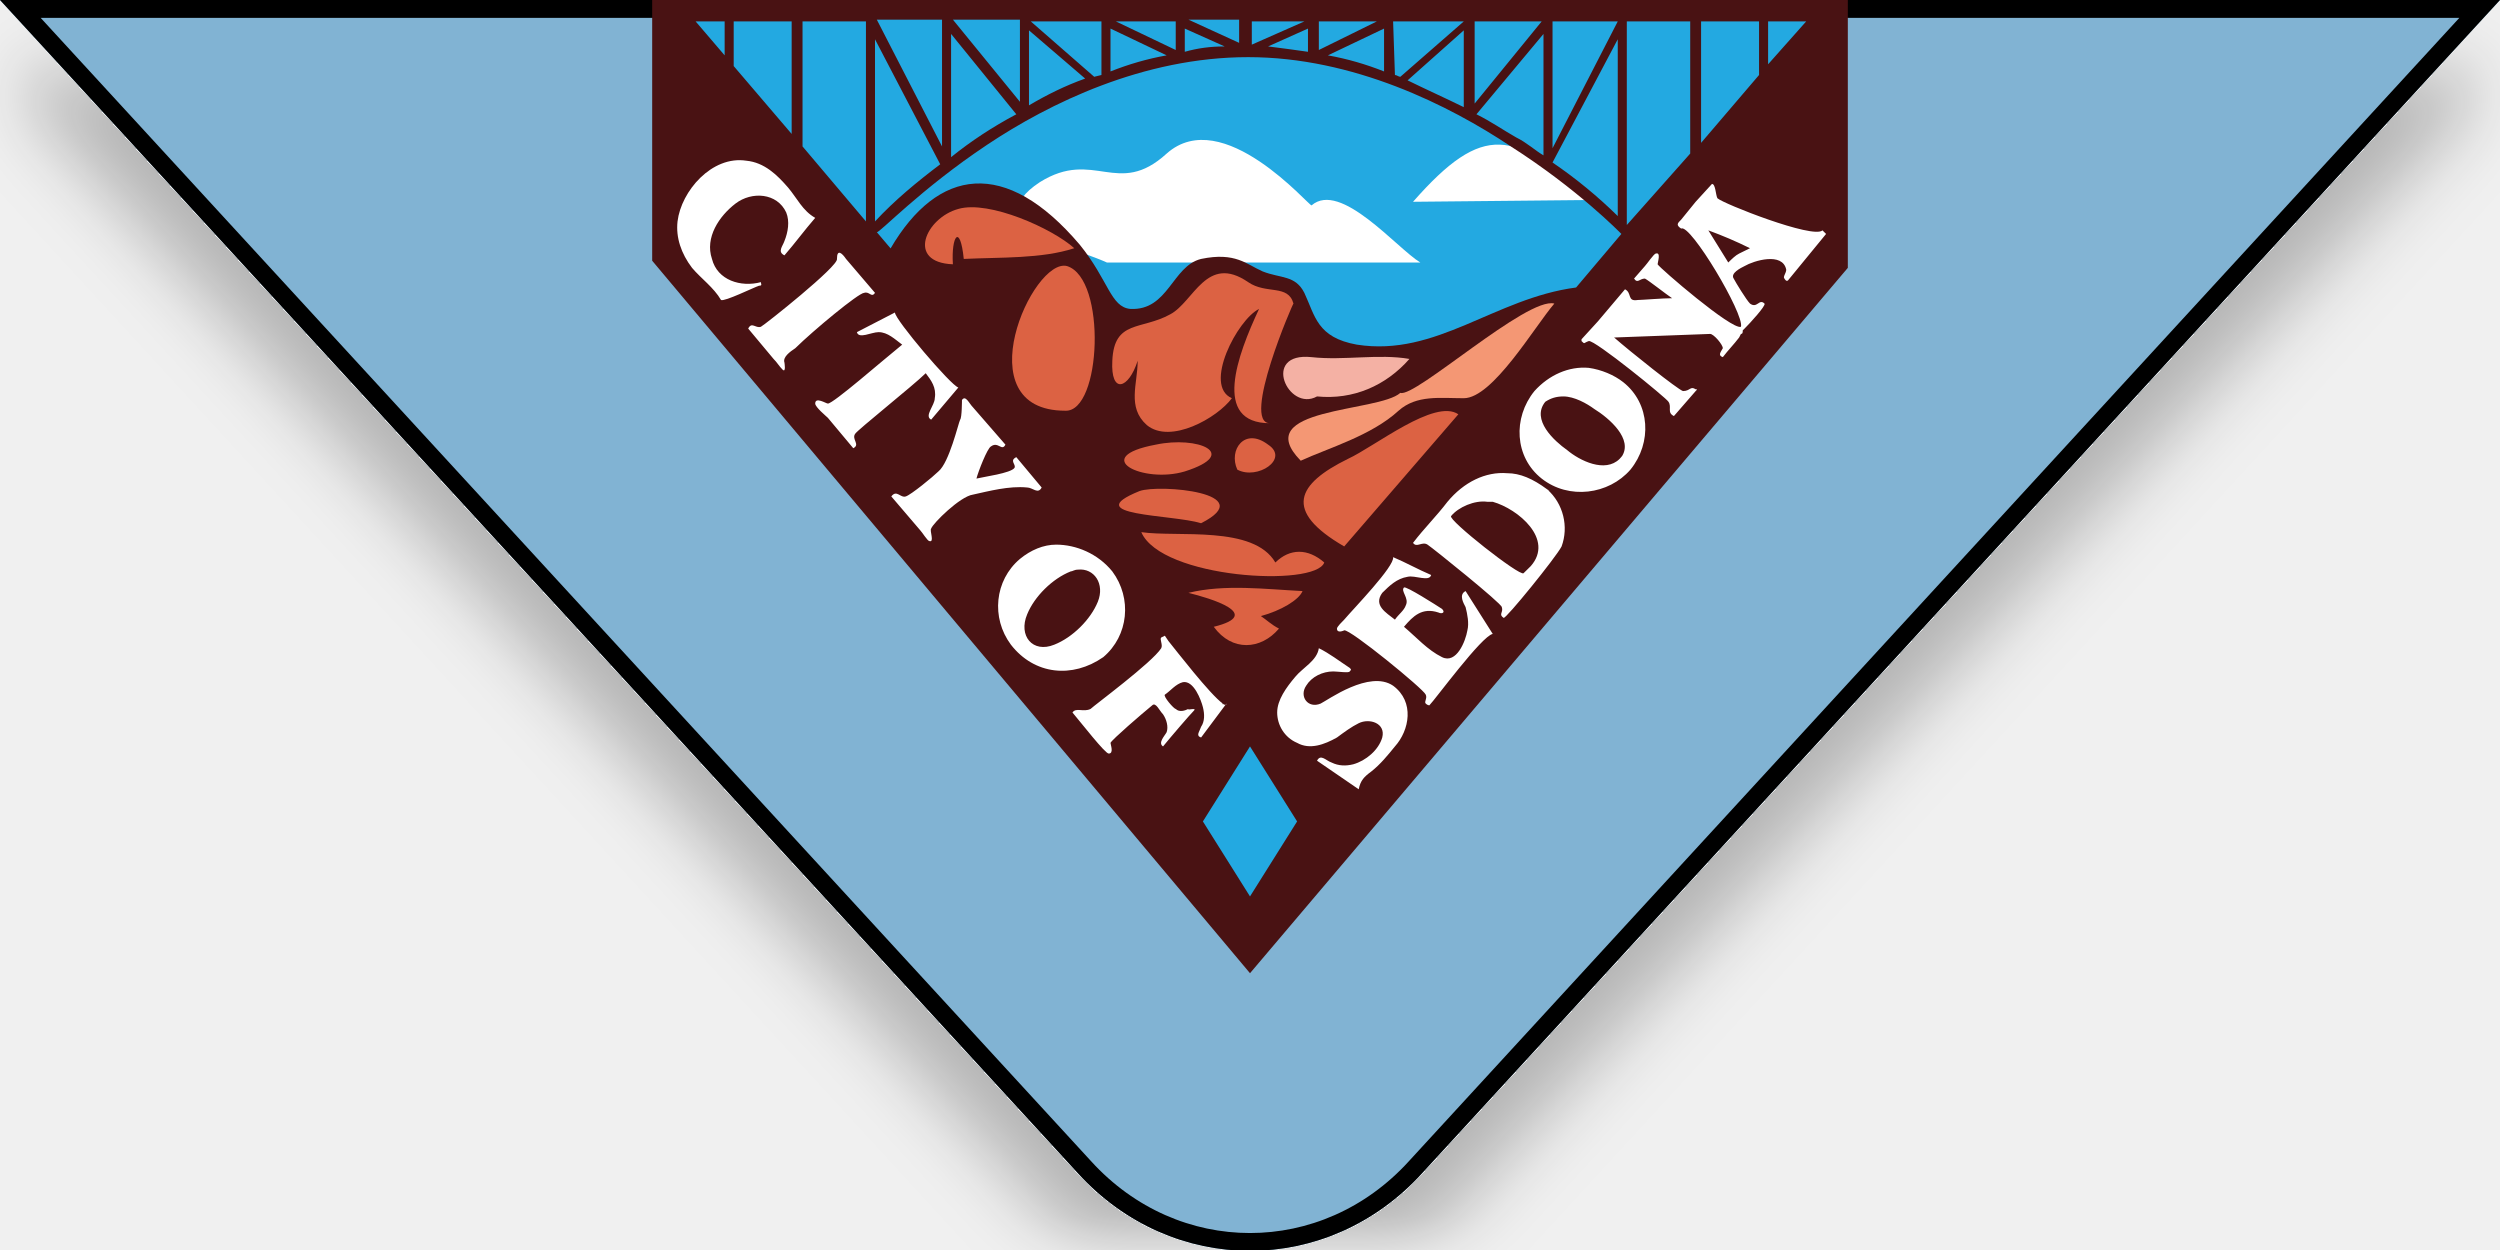
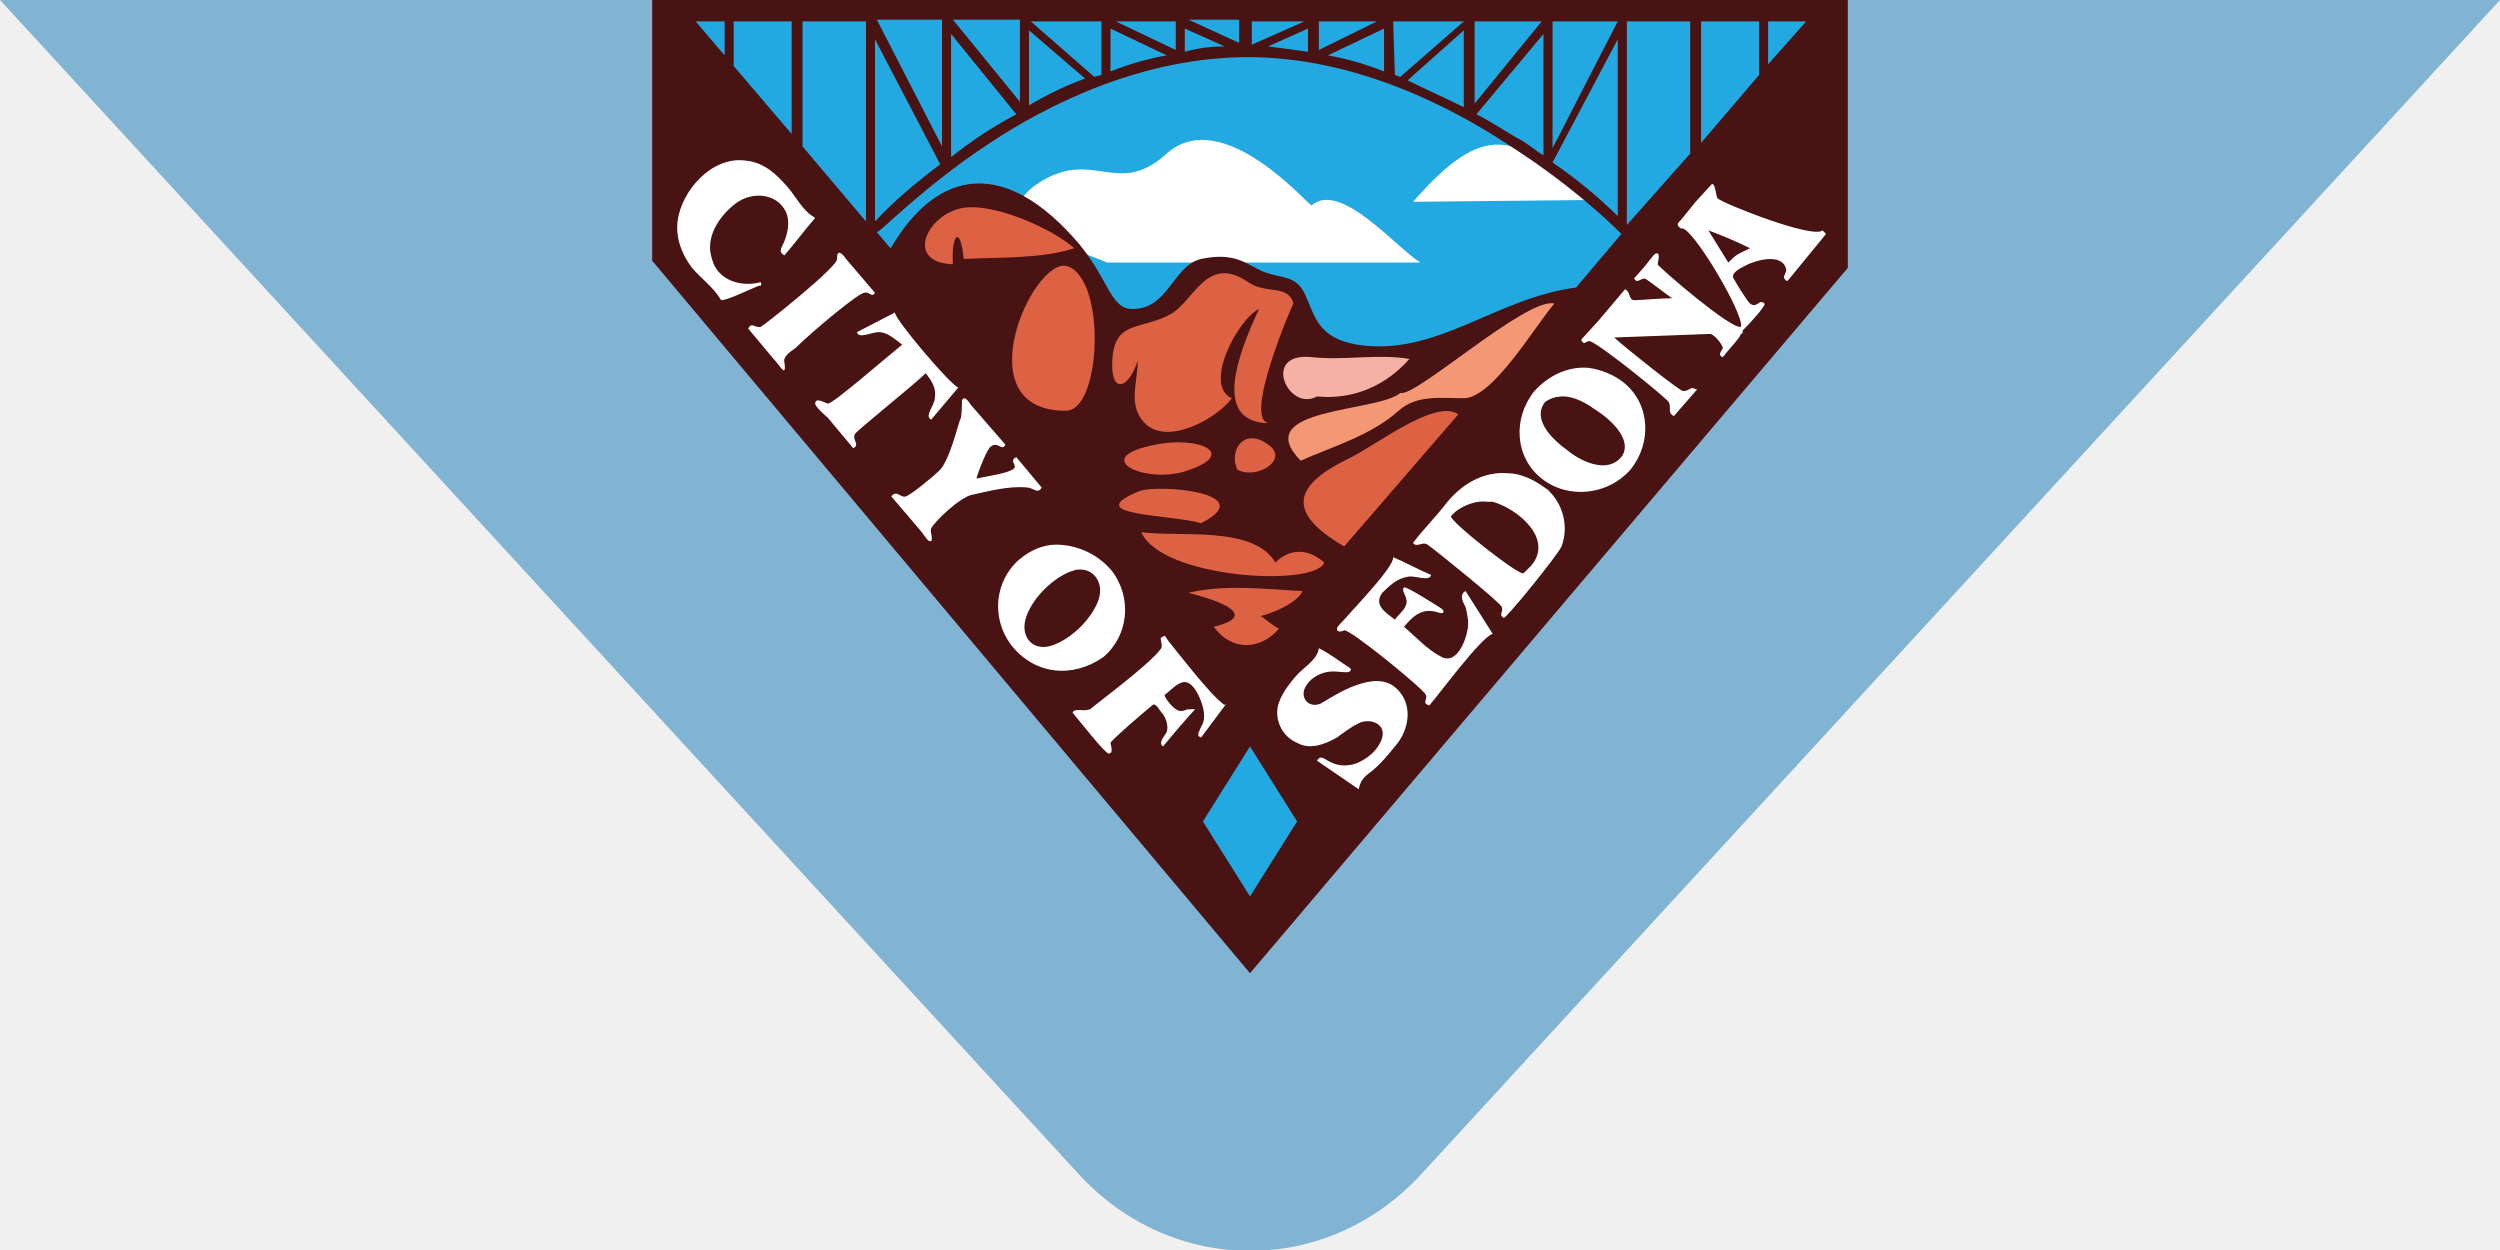
<svg xmlns="http://www.w3.org/2000/svg" width="140" height="70" viewBox="0 0 140 70" fill="none">
-   <g id="logo" clip-path="url(#clip0_98134_129)">
-     <g id="Vector" filter="url(#filter0_d_98134_129)">
-       <path d="M140 0H0L60.362 65.7C65.638 71.5 74.362 71.5 79.638 65.7L140 0Z" fill="#81B3D3" />
-       <path d="M60.73 65.362L1.138 0.5H138.862L79.269 65.362L79.268 65.364C74.191 70.945 65.809 70.945 60.732 65.364L60.73 65.362Z" stroke="black" />
-     </g>
-     <path id="Vector_2" d="M37.232 0.5L69.797 38.4L102.261 0.7L37.232 0.5Z" fill="#23A9E1" />
-     <path id="Vector_3" d="M61.986 14.7H79.536C78.218 13.9 75.073 10.1 73.449 11.5C73.348 11.6 68.478 5.8 65.333 8.6C62.594 11.1 61.275 8.3 58.232 10.2C54.58 12.6 60.261 13.9 61.986 14.7ZM89.073 11.2L79.13 11.3C83.087 6.8 84.812 7.3 89.073 11.2Z" fill="white" />
-     <path id="Vector_4" d="M99.014 3.6V1.2H101.145L99.014 3.6ZM49.101 13C49.203 13.1 51.536 10.6 55.29 8.1C58.739 5.8 64.014 3.2 69.898 3.2C75.783 3.2 81.159 5.9 84.609 8.2C88.362 10.6 90.696 13 90.797 13.1L88.261 16.1C83.696 16.7 80.449 20 75.986 19.3C73.754 18.9 73.652 17.7 73.043 16.4C72.536 15.4 71.725 15.6 70.71 15.2C69.797 14.8 69.188 14.1 67.261 14.5C65.638 14.9 65.435 17.4 63.304 17.3C62.188 17.2 62.087 15.7 60.464 13.7C56.304 8.8 52.511 9.41 49.873 13.91L49.101 13ZM40.58 1.2V3.1L38.956 1.2H40.58ZM95.261 1.2H98.507V4.2L95.261 8V1.2ZM91.101 12.6V1.2H94.652V8.6L91.101 12.6ZM90.594 2.2V12.1C89.478 11 88.261 10 86.942 9.1L90.594 2.2ZM86.435 1.9V8.7C85.927 8.4 85.522 8 84.913 7.7C84.203 7.3 83.493 6.8 82.681 6.4L86.435 1.9ZM81.971 1.7V6C80.957 5.5 79.841 5 78.826 4.5L81.971 1.7ZM82.58 1.2H86.333L82.58 5.8V1.2ZM86.942 1.2H90.594L86.942 8.3V1.2ZM78.014 1.2H81.971L78.42 4.3C78.319 4.3 78.217 4.2 78.116 4.2L78.014 1.2ZM77.507 1.6V4C76.493 3.6 75.478 3.3 74.362 3.1L77.507 1.6ZM73.246 1.6V2.9C72.536 2.8 71.826 2.7 71.014 2.6L73.246 1.6ZM66.348 1.6L68.58 2.6C67.768 2.6 67.058 2.7 66.348 2.9V1.6ZM62.188 1.6L65.333 3.1C64.217 3.3 63.203 3.6 62.188 4V1.6ZM65.841 2.8L62.493 1.2H65.841V2.8ZM69.391 2.4L66.551 1.1H69.391V2.4ZM70.101 1.2H73.043L70.101 2.5V1.2ZM73.855 1.2H77.101L73.855 2.8V1.2ZM61.275 4.3L57.725 1.2H61.681V4.2L61.275 4.3ZM57.623 1.7L60.768 4.4C59.652 4.8 58.638 5.3 57.623 5.9V1.7ZM53.261 1.9L56.913 6.4C55.594 7.1 54.377 7.9 53.261 8.8V1.9ZM49 2.2L52.652 9.2C51.333 10.2 50.116 11.2 49 12.4V2.2ZM52.754 8.2L49.101 1.1H52.754V8.2ZM57.116 5.7L53.362 1.1H57.116V5.7ZM44.333 7.5L41.087 3.7V1.2H44.333V7.5ZM44.942 1.2H48.493V12.4L44.942 8.2V1.2ZM36.522 0V14.6L70 54.5L103.478 15V0H36.522Z" fill="#491213" />
-     <path id="Vector_5" d="M67.362 46L70 41.8L72.638 46L70 50.2L67.362 46Z" fill="#23A9E1" />
-     <path id="Vector_6" d="M75.275 30.6C71.826 28.6 72.638 27.1 75.478 25.7C77 25 80.348 22.3 81.667 23.2L75.275 30.6ZM72.942 33.1C70.913 33 68.58 32.7 66.551 33.2C67.768 33.5 70.811 34.4 67.971 35.1C68.985 36.5 70.609 36.4 71.623 35.2C71.217 35 70.913 34.7 70.609 34.5C71.725 34.2 72.739 33.6 72.942 33.1ZM74.159 31.5C73.246 30.7 72.232 30.7 71.42 31.5C70.203 29.4 65.942 30.1 63.913 29.8C65.029 32.4 73.652 32.9 74.159 31.5ZM67.261 29.3C65.638 28.8 60.362 28.9 63.812 27.5C64.927 27.1 70.609 27.6 67.261 29.3ZM69.29 26.3C68.782 25.2 69.696 23.9 71.014 24.9C72.232 25.7 70.406 26.9 69.29 26.3ZM66.348 26.4C64.014 27.1 60.971 25.6 64.725 24.9C67.058 24.4 69.493 25.4 66.348 26.4C66.449 26.4 66.246 26.4 66.348 26.4ZM63.71 20.2C63.203 21.8 62.188 22.1 62.29 20.2C62.391 17.9 63.913 18.5 65.536 17.6C66.855 16.9 67.565 14.2 69.898 15.8C70.913 16.5 72.13 15.9 72.435 17C72.435 16.9 69.493 23.7 71.116 23.7C67.87 23.7 69.29 19.9 70.507 17.3C69.29 17.9 67.362 21.6 68.985 22.3C68.174 23.4 65.536 24.9 64.217 23.8C63.101 22.8 63.71 21.5 63.71 20.2ZM59.652 23C53.971 23 57.826 14.4 59.754 14.9C61.985 15.6 61.681 23.1 59.652 23ZM53.362 14.8C50.725 14.7 51.84 12.2 53.667 11.7C55.391 11.2 58.942 12.8 60.159 13.9C58.333 14.5 56 14.4 53.971 14.5C53.768 12.5 53.261 13.2 53.362 14.8Z" fill="#DC6243" />
-     <path id="Vector_7" d="M72.841 25.8C69.899 22.8 77.203 23.1 78.42 22C79.232 22.3 85.522 16.6 87.043 17C85.928 18.3 83.594 22.3 81.971 22.3C80.652 22.3 79.333 22.1 78.319 23C76.797 24.4 74.362 25.1 72.841 25.8Z" fill="#F49774" />
-     <path id="Vector_8" d="M73.754 22.2C72.13 23.1 70.609 19.7 73.449 20C75.275 20.2 77.203 19.8 78.928 20.1C77.609 21.6 75.783 22.4 73.754 22.2Z" fill="#F4B1A4" />
-     <path id="Vector_9" d="M51.841 20.9C52.145 21.3 52.449 21.7 52.348 22.3C52.348 22.7 51.739 23.3 52.145 23.5L53.667 21.7C53.261 21.6 50.116 17.9 50.116 17.5L47.986 18.6C48.087 19 48.797 18.6 49.203 18.6C49.71 18.6 50.116 19 50.522 19.3C49.406 20.2 46.667 22.6 46.362 22.6C46.261 22.6 45.652 22.2 45.652 22.6C45.652 22.8 46.261 23.3 46.362 23.4L47.783 25.1C48.188 24.9 47.681 24.6 47.884 24.3C47.986 24.1 51.13 21.6 51.841 20.9ZM48.391 16.4C48.696 16.3 48.797 16.7 49 16.4L47.377 14.5C47.174 14.2 46.87 13.9 46.87 14.5C46.971 14.9 42.812 18.2 42.609 18.3C42.304 18.4 42.102 18 41.899 18.4C42.406 19 42.812 19.5 43.319 20.1C43.522 20.3 43.623 20.5 43.826 20.7C44.029 20.9 43.928 20.3 43.928 20.3C43.826 20 44.232 19.7 44.536 19.5C45.551 18.5 48.087 16.4 48.391 16.4ZM42.609 15.8C41.493 16.1 40.174 15.7 39.87 14.5C39.464 13.3 40.275 12.1 41.188 11.4C42.102 10.7 43.522 10.8 44.029 11.9C44.232 12.4 44.13 13 43.928 13.5C43.826 13.8 43.522 14.1 43.928 14.3C44.536 13.6 45.044 12.9 45.652 12.2C44.942 11.8 44.638 11.1 44.13 10.5C43.522 9.8 42.812 9.1 41.797 9C39.87 8.7 38.145 10.7 37.942 12.4C37.841 13.3 38.145 14.2 38.754 15C39.261 15.6 39.971 16.1 40.377 16.8C40.58 16.9 42.203 16.1 42.507 16C42.71 16 42.609 15.9 42.609 15.8C42.609 15.8 42.102 16 42.609 15.8ZM68.478 39.4C67.768 38.9 65.841 36.4 65.435 35.9L65.232 35.6L65.029 35.7C64.928 35.8 65.13 36.1 65.029 36.3C64.522 37.1 61.275 39.5 61.072 39.7C60.667 39.9 60.261 39.6 60.058 39.9C60.565 40.5 61.884 42.2 62.087 42.2C62.391 42.2 62.188 41.7 62.188 41.6C62.29 41.4 63.913 40 64.522 39.5C64.725 39.3 64.928 39.8 65.13 40C65.333 40.3 65.435 40.7 65.333 41C65.232 41.2 64.826 41.6 65.13 41.8C65.536 41.3 66.652 40 66.855 39.8C67.058 39.6 66.449 39.8 66.551 39.7C66.348 39.8 66.043 39.9 65.841 39.7C65.739 39.7 65.13 39 65.232 38.9C65.536 38.7 65.841 38.3 66.246 38.2C66.855 38.1 67.261 39.2 67.362 39.6C67.464 40 67.464 40.4 67.261 40.7C67.159 41 66.957 41.2 67.261 41.3L68.681 39.4C68.681 39.5 68.58 39.5 68.478 39.4C68.58 39.5 68.377 39.4 68.478 39.4ZM59.145 30.5C58.435 30.5 57.725 30.8 57.116 31.3C55.696 32.5 55.493 34.6 56.609 36.1C57.928 37.8 60.058 38 61.783 36.8C63.203 35.6 63.406 33.5 62.29 32C61.478 31 60.261 30.5 59.145 30.5ZM60.362 31.9C61.275 31.8 61.884 32.7 61.478 33.7C61.072 34.7 60.058 35.7 59.044 36.1C57.826 36.6 57.014 35.6 57.522 34.4C57.928 33.4 58.942 32.4 59.957 32C60.058 32 60.16 31.9 60.362 31.9ZM57.522 27.3C57.826 27.3 58.13 27.7 58.333 27.3L56.913 25.6C56.507 25.8 56.913 26 56.812 26.2C56.609 26.5 55.087 26.7 54.681 26.8C54.783 26.4 55.29 25.1 55.493 25C55.899 24.7 56.102 25.3 56.304 24.9L54.478 22.8C54.275 22.6 54.072 22.1 53.87 22.4C53.87 22.4 53.87 23.4 53.768 23.5C53.667 23.7 53.16 25.9 52.551 26.4C52.246 26.7 51.029 27.7 50.725 27.8C50.42 27.9 50.217 27.4 49.913 27.8L51.536 29.7C51.638 29.8 51.942 30.3 52.044 30.3C52.348 30.4 52.044 29.7 52.145 29.6C52.246 29.3 53.768 27.8 54.478 27.7C55.391 27.5 56.507 27.2 57.522 27.3C57.725 27.3 57.319 27.3 57.522 27.3ZM82.073 34C82.174 34.4 82.275 34.9 82.174 35.3C82.073 35.9 81.565 37.2 80.754 36.8C79.942 36.4 79.333 35.7 78.623 35.1C79.13 34.5 79.638 34 80.551 34.3C80.754 34.4 80.957 34.3 80.754 34.1C80.449 33.9 78.725 32.8 78.623 32.9C78.42 33.1 78.928 33.5 78.725 33.9C78.623 34.2 78.319 34.4 78.116 34.7C77.609 34.3 76.899 33.9 77.406 33.2C77.812 32.8 78.217 32.4 78.826 32.3C79.232 32.2 80.043 32.6 80.145 32.2C79.435 31.9 78.725 31.5 78.014 31.2C78.116 31.7 75.783 34.1 75.275 34.7C75.174 34.8 74.87 35.1 74.87 35.2C74.87 35.5 75.275 35.3 75.275 35.3C75.58 35.2 79.739 38.6 79.841 38.9C79.942 39.1 79.739 39.3 79.841 39.4C79.841 39.4 79.942 39.5 80.043 39.5C80.348 39.2 82.986 35.6 83.594 35.5C83.087 34.7 82.58 33.9 82.073 33.1C81.667 33.3 81.971 33.8 82.073 34ZM78.014 38.4C76.696 37.5 74.362 39.2 73.957 39.4C73.246 39.7 72.739 39 73.145 38.4C73.449 37.9 74.058 37.6 74.667 37.6C74.87 37.6 75.58 37.7 75.58 37.6C75.681 37.5 75.681 37.5 75.58 37.4C74.971 37 74.464 36.6 73.855 36.3C73.754 37 72.942 37.4 72.536 37.9C72.029 38.5 71.522 39.2 71.522 39.9C71.522 40.6 71.928 41.3 72.638 41.6C73.348 42 74.159 41.7 74.87 41.3C75.275 41 75.681 40.7 76.087 40.5C76.696 40.2 77.609 40.5 77.406 41.3C77.203 42 76.493 42.6 75.783 42.8C75.377 42.9 74.971 42.9 74.565 42.7C74.261 42.6 73.957 42.2 73.754 42.6L76.087 44.2C76.189 43.7 76.391 43.5 76.797 43.2C77.304 42.8 77.71 42.3 78.116 41.8C78.928 40.9 79.232 39.3 78.014 38.4ZM95.87 10.3C95.87 10.4 95.87 10.4 95.87 10.3L94.957 11.3L94.145 12.3C93.942 12.5 93.841 12.6 94.145 12.8C94.652 12.5 97.696 17.6 97.493 18.3C96.986 18.5 92.928 15 92.826 14.8C92.826 14.7 93.029 14.1 92.725 14.2C92.623 14.2 92.217 14.8 92.116 14.9L91.507 15.6C91.71 15.9 91.812 15.6 92.116 15.6C92.319 15.7 93.333 16.5 93.638 16.7C93.13 16.7 91.913 16.8 91.71 16.8C91.102 16.9 91.406 16.4 91 16.2L89.478 18L88.565 19C88.565 19 88.565 19 88.565 19.1C88.768 19.3 88.667 19.2 88.971 19.1C89.275 19 93.333 22.3 93.435 22.5C93.638 22.8 93.333 23.1 93.739 23.3L94.957 21.9C95.058 21.8 95.058 21.8 94.957 21.8C94.652 21.6 94.652 21.9 94.246 21.9C93.942 21.8 91.304 19.7 90.391 18.9L95.768 18.7C95.971 18.7 96.478 19.3 96.478 19.5C96.377 19.7 96.174 19.9 96.478 20C96.783 19.6 97.087 19.3 97.391 18.9L97.493 18.7C97.594 18.7 97.594 18.6 97.594 18.5L97.696 18.4C98 18.1 98.913 17.1 98.812 17C98.507 16.7 98.406 17.3 98 17C97.797 16.8 97.188 15.8 97.087 15.6C96.884 15.3 97.493 15 97.696 14.9C98.203 14.6 99.826 14.1 100.029 15.1C100.029 15.3 99.826 15.5 99.928 15.6C99.928 15.6 100.029 15.8 100.13 15.7L102.261 13.1C102.159 13 102.159 13 102.058 12.9C101.551 13.4 96.478 11.4 96.174 11.1C96.073 10.9 96.073 10.3 95.87 10.3ZM95.667 12.9C96.478 13.2 97.188 13.5 98 13.9C97.797 14 97.594 14.1 97.391 14.2C97.189 14.3 96.986 14.5 96.783 14.7L95.667 12.9ZM88.971 20.6C87.855 20.5 86.739 21 85.928 21.9C84.71 23.4 84.812 25.6 86.333 26.8C87.855 28 90.087 27.7 91.304 26.3C92.522 24.8 92.42 22.6 90.899 21.4C90.391 21 89.681 20.7 88.971 20.6ZM87.551 22.2C88.159 22.2 88.87 22.6 89.275 22.9C90.087 23.4 91.507 24.6 90.797 25.6C90.797 25.5 90.899 25.5 90.696 25.7C89.884 26.5 88.464 25.8 87.754 25.2C87.043 24.7 85.725 23.5 86.536 22.5C86.841 22.3 87.145 22.2 87.551 22.2ZM84.406 26.5C83.188 26.4 81.971 27 81.058 28.1C80.449 28.9 79.739 29.6 79.13 30.4C79.333 30.7 79.638 30.3 79.942 30.5C80.246 30.7 84.102 33.8 84.102 34C84.203 34.3 83.899 34.4 84.203 34.6C84.304 34.7 87.145 31.2 87.449 30.6C87.855 29.5 87.551 28.2 86.638 27.4C86.739 27.5 86.841 27.5 86.638 27.4C85.826 26.8 85.116 26.5 84.406 26.5ZM83.29 28.1C83.391 28.1 83.493 28.1 83.594 28.1C85.014 28.5 87.043 30.2 85.725 31.7C85.522 31.9 85.725 31.7 85.319 32.1C85.116 32.3 81.058 29.1 81.261 28.9C81.667 28.4 82.58 28 83.29 28.1Z" fill="white" />
+   <g clip-path="url(#clip0_98509_29)">
+     <path d="M140 0H0L60.362 65.7C65.638 71.5 74.362 71.5 79.638 65.7L140 0Z" fill="#81B3D3" />
+     <path d="M37.232 0.5L69.797 38.4L102.261 0.7L37.232 0.5Z" fill="#23A9E1" />
+     <path d="M61.986 14.7H79.536C78.218 13.9 75.073 10.1 73.449 11.5C73.348 11.6 68.478 5.8 65.333 8.6C62.594 11.1 61.275 8.3 58.232 10.2C54.58 12.6 60.261 13.9 61.986 14.7ZM89.073 11.2L79.13 11.3C83.087 6.8 84.812 7.3 89.073 11.2Z" fill="white" />
+     <path d="M99.014 3.6V1.2H101.145L99.014 3.6ZM49.101 13C49.203 13.1 51.536 10.6 55.29 8.1C58.739 5.8 64.014 3.2 69.898 3.2C75.783 3.2 81.159 5.9 84.609 8.2C88.362 10.6 90.696 13 90.797 13.1L88.261 16.1C83.696 16.7 80.449 20 75.986 19.3C73.754 18.9 73.652 17.7 73.043 16.4C72.536 15.4 71.725 15.6 70.71 15.2C69.797 14.8 69.188 14.1 67.261 14.5C65.638 14.9 65.435 17.4 63.304 17.3C62.188 17.2 62.087 15.7 60.464 13.7C56.304 8.8 52.511 9.41 49.873 13.91L49.101 13ZM40.58 1.2V3.1L38.956 1.2H40.58ZM95.261 1.2H98.507V4.2L95.261 8V1.2ZM91.101 12.6V1.2H94.652V8.6L91.101 12.6ZM90.594 2.2V12.1C89.478 11 88.261 10 86.942 9.1L90.594 2.2ZM86.435 1.9V8.7C85.927 8.4 85.522 8 84.913 7.7C84.203 7.3 83.493 6.8 82.681 6.4L86.435 1.9ZM81.971 1.7V6C80.957 5.5 79.841 5 78.826 4.5L81.971 1.7ZM82.58 1.2H86.333L82.58 5.8V1.2ZM86.942 1.2H90.594L86.942 8.3V1.2ZM78.014 1.2H81.971L78.42 4.3C78.319 4.3 78.217 4.2 78.116 4.2L78.014 1.2ZM77.507 1.6V4C76.493 3.6 75.478 3.3 74.362 3.1L77.507 1.6ZM73.246 1.6V2.9C72.536 2.8 71.826 2.7 71.014 2.6L73.246 1.6ZM66.348 1.6L68.58 2.6C67.768 2.6 67.058 2.7 66.348 2.9V1.6ZM62.188 1.6L65.333 3.1C64.217 3.3 63.203 3.6 62.188 4V1.6ZM65.841 2.8L62.493 1.2H65.841V2.8ZM69.391 2.4L66.551 1.1H69.391V2.4ZM70.101 1.2H73.043L70.101 2.5V1.2ZM73.855 1.2H77.101L73.855 2.8V1.2ZM61.275 4.3L57.725 1.2H61.681V4.2L61.275 4.3ZM57.623 1.7L60.768 4.4C59.652 4.8 58.638 5.3 57.623 5.9V1.7ZM53.261 1.9L56.913 6.4C55.594 7.1 54.377 7.9 53.261 8.8V1.9ZM49 2.2L52.652 9.2C51.333 10.2 50.116 11.2 49 12.4V2.2ZM52.754 8.2L49.101 1.1H52.754V8.2ZM57.116 5.7L53.362 1.1H57.116V5.7ZM44.333 7.5L41.087 3.7V1.2H44.333V7.5ZM44.942 1.2H48.493V12.4L44.942 8.2V1.2ZM36.522 0V14.6L70 54.5L103.478 15V0H36.522Z" fill="#491213" />
+     <path d="M67.362 46L70 41.8L72.638 46L70 50.2L67.362 46Z" fill="#23A9E1" />
+     <path d="M75.275 30.6C71.826 28.6 72.638 27.1 75.478 25.7C77 25 80.348 22.3 81.667 23.2L75.275 30.6ZM72.942 33.1C70.913 33 68.58 32.7 66.551 33.2C67.768 33.5 70.811 34.4 67.971 35.1C68.985 36.5 70.609 36.4 71.623 35.2C71.217 35 70.913 34.7 70.609 34.5C71.725 34.2 72.739 33.6 72.942 33.1ZM74.159 31.5C73.246 30.7 72.232 30.7 71.42 31.5C70.203 29.4 65.942 30.1 63.913 29.8C65.029 32.4 73.652 32.9 74.159 31.5ZM67.261 29.3C65.638 28.8 60.362 28.9 63.812 27.5C64.927 27.1 70.609 27.6 67.261 29.3ZM69.29 26.3C68.782 25.2 69.696 23.9 71.014 24.9C72.232 25.7 70.406 26.9 69.29 26.3ZM66.348 26.4C64.014 27.1 60.971 25.6 64.725 24.9C67.058 24.4 69.493 25.4 66.348 26.4C66.449 26.4 66.246 26.4 66.348 26.4ZM63.71 20.2C63.203 21.8 62.188 22.1 62.29 20.2C62.391 17.9 63.913 18.5 65.536 17.6C66.855 16.9 67.565 14.2 69.898 15.8C70.913 16.5 72.13 15.9 72.435 17C72.435 16.9 69.493 23.7 71.116 23.7C67.87 23.7 69.29 19.9 70.507 17.3C69.29 17.9 67.362 21.6 68.985 22.3C68.174 23.4 65.536 24.9 64.217 23.8C63.101 22.8 63.71 21.5 63.71 20.2ZM59.652 23C53.971 23 57.826 14.4 59.754 14.9C61.985 15.6 61.681 23.1 59.652 23ZM53.362 14.8C50.725 14.7 51.84 12.2 53.667 11.7C55.391 11.2 58.942 12.8 60.159 13.9C58.333 14.5 56 14.4 53.971 14.5C53.768 12.5 53.261 13.2 53.362 14.8Z" fill="#DC6243" />
+     <path d="M72.841 25.8C69.899 22.8 77.203 23.1 78.42 22C79.232 22.3 85.522 16.6 87.043 17C85.928 18.3 83.594 22.3 81.971 22.3C80.652 22.3 79.333 22.1 78.319 23C76.797 24.4 74.362 25.1 72.841 25.8Z" fill="#F49774" />
+     <path d="M73.754 22.2C72.13 23.1 70.609 19.7 73.449 20C75.275 20.2 77.203 19.8 78.928 20.1C77.609 21.6 75.783 22.4 73.754 22.2Z" fill="#F4B1A4" />
+     <path d="M51.841 20.9C52.145 21.3 52.449 21.7 52.348 22.3C52.348 22.7 51.739 23.3 52.145 23.5L53.667 21.7C53.261 21.6 50.116 17.9 50.116 17.5L47.986 18.6C48.087 19 48.797 18.6 49.203 18.6C49.71 18.6 50.116 19 50.522 19.3C49.406 20.2 46.667 22.6 46.362 22.6C46.261 22.6 45.652 22.2 45.652 22.6C45.652 22.8 46.261 23.3 46.362 23.4L47.783 25.1C48.188 24.9 47.681 24.6 47.884 24.3C47.986 24.1 51.13 21.6 51.841 20.9ZM48.391 16.4C48.696 16.3 48.797 16.7 49 16.4L47.377 14.5C47.174 14.2 46.87 13.9 46.87 14.5C46.971 14.9 42.812 18.2 42.609 18.3C42.304 18.4 42.102 18 41.899 18.4C42.406 19 42.812 19.5 43.319 20.1C43.522 20.3 43.623 20.5 43.826 20.7C44.029 20.9 43.928 20.3 43.928 20.3C43.826 20 44.232 19.7 44.536 19.5C45.551 18.5 48.087 16.4 48.391 16.4ZM42.609 15.8C41.493 16.1 40.174 15.7 39.87 14.5C39.464 13.3 40.275 12.1 41.188 11.4C42.102 10.7 43.522 10.8 44.029 11.9C44.232 12.4 44.13 13 43.928 13.5C43.826 13.8 43.522 14.1 43.928 14.3C44.536 13.6 45.044 12.9 45.652 12.2C44.942 11.8 44.638 11.1 44.13 10.5C43.522 9.8 42.812 9.1 41.797 9C39.87 8.7 38.145 10.7 37.942 12.4C37.841 13.3 38.145 14.2 38.754 15C39.261 15.6 39.971 16.1 40.377 16.8C40.58 16.9 42.203 16.1 42.507 16C42.71 16 42.609 15.9 42.609 15.8C42.609 15.8 42.102 16 42.609 15.8ZM68.478 39.4C67.768 38.9 65.841 36.4 65.435 35.9L65.232 35.6L65.029 35.7C64.928 35.8 65.13 36.1 65.029 36.3C64.522 37.1 61.275 39.5 61.072 39.7C60.667 39.9 60.261 39.6 60.058 39.9C60.565 40.5 61.884 42.2 62.087 42.2C62.391 42.2 62.188 41.7 62.188 41.6C62.29 41.4 63.913 40 64.522 39.5C64.725 39.3 64.928 39.8 65.13 40C65.333 40.3 65.435 40.7 65.333 41C65.232 41.2 64.826 41.6 65.13 41.8C65.536 41.3 66.652 40 66.855 39.8C67.058 39.6 66.449 39.8 66.551 39.7C66.348 39.8 66.043 39.9 65.841 39.7C65.739 39.7 65.13 39 65.232 38.9C65.536 38.7 65.841 38.3 66.246 38.2C66.855 38.1 67.261 39.2 67.362 39.6C67.464 40 67.464 40.4 67.261 40.7C67.159 41 66.957 41.2 67.261 41.3L68.681 39.4C68.681 39.5 68.58 39.5 68.478 39.4C68.58 39.5 68.377 39.4 68.478 39.4ZM59.145 30.5C58.435 30.5 57.725 30.8 57.116 31.3C55.696 32.5 55.493 34.6 56.609 36.1C57.928 37.8 60.058 38 61.783 36.8C63.203 35.6 63.406 33.5 62.29 32C61.478 31 60.261 30.5 59.145 30.5ZM60.362 31.9C61.275 31.8 61.884 32.7 61.478 33.7C61.072 34.7 60.058 35.7 59.044 36.1C57.826 36.6 57.014 35.6 57.522 34.4C57.928 33.4 58.942 32.4 59.957 32C60.058 32 60.16 31.9 60.362 31.9ZM57.522 27.3C57.826 27.3 58.13 27.7 58.333 27.3L56.913 25.6C56.507 25.8 56.913 26 56.812 26.2C56.609 26.5 55.087 26.7 54.681 26.8C54.783 26.4 55.29 25.1 55.493 25C55.899 24.7 56.102 25.3 56.304 24.9L54.478 22.8C54.275 22.6 54.072 22.1 53.87 22.4C53.87 22.4 53.87 23.4 53.768 23.5C53.667 23.7 53.16 25.9 52.551 26.4C52.246 26.7 51.029 27.7 50.725 27.8C50.42 27.9 50.217 27.4 49.913 27.8L51.536 29.7C51.638 29.8 51.942 30.3 52.044 30.3C52.348 30.4 52.044 29.7 52.145 29.6C52.246 29.3 53.768 27.8 54.478 27.7C55.391 27.5 56.507 27.2 57.522 27.3C57.725 27.3 57.319 27.3 57.522 27.3ZM82.073 34C82.174 34.4 82.275 34.9 82.174 35.3C82.073 35.9 81.565 37.2 80.754 36.8C79.942 36.4 79.333 35.7 78.623 35.1C79.13 34.5 79.638 34 80.551 34.3C80.754 34.4 80.957 34.3 80.754 34.1C80.449 33.9 78.725 32.8 78.623 32.9C78.42 33.1 78.928 33.5 78.725 33.9C78.623 34.2 78.319 34.4 78.116 34.7C77.609 34.3 76.899 33.9 77.406 33.2C77.812 32.8 78.217 32.4 78.826 32.3C79.232 32.2 80.043 32.6 80.145 32.2C79.435 31.9 78.725 31.5 78.014 31.2C78.116 31.7 75.783 34.1 75.275 34.7C75.174 34.8 74.87 35.1 74.87 35.2C74.87 35.5 75.275 35.3 75.275 35.3C75.58 35.2 79.739 38.6 79.841 38.9C79.942 39.1 79.739 39.3 79.841 39.4C79.841 39.4 79.942 39.5 80.043 39.5C80.348 39.2 82.986 35.6 83.594 35.5C83.087 34.7 82.58 33.9 82.073 33.1C81.667 33.3 81.971 33.8 82.073 34ZM78.014 38.4C76.696 37.5 74.362 39.2 73.957 39.4C73.246 39.7 72.739 39 73.145 38.4C73.449 37.9 74.058 37.6 74.667 37.6C74.87 37.6 75.58 37.7 75.58 37.6C75.681 37.5 75.681 37.5 75.58 37.4C74.971 37 74.464 36.6 73.855 36.3C73.754 37 72.942 37.4 72.536 37.9C72.029 38.5 71.522 39.2 71.522 39.9C71.522 40.6 71.928 41.3 72.638 41.6C73.348 42 74.159 41.7 74.87 41.3C75.275 41 75.681 40.7 76.087 40.5C76.696 40.2 77.609 40.5 77.406 41.3C77.203 42 76.493 42.6 75.783 42.8C75.377 42.9 74.971 42.9 74.565 42.7C74.261 42.6 73.957 42.2 73.754 42.6L76.087 44.2C76.189 43.7 76.391 43.5 76.797 43.2C77.304 42.8 77.71 42.3 78.116 41.8C78.928 40.9 79.232 39.3 78.014 38.4ZM95.87 10.3C95.87 10.4 95.87 10.4 95.87 10.3L94.957 11.3L94.145 12.3C93.942 12.5 93.841 12.6 94.145 12.8C94.652 12.5 97.696 17.6 97.493 18.3C96.986 18.5 92.928 15 92.826 14.8C92.826 14.7 93.029 14.1 92.725 14.2C92.623 14.2 92.217 14.8 92.116 14.9L91.507 15.6C91.71 15.9 91.812 15.6 92.116 15.6C92.319 15.7 93.333 16.5 93.638 16.7C93.13 16.7 91.913 16.8 91.71 16.8C91.102 16.9 91.406 16.4 91 16.2L89.478 18L88.565 19C88.565 19 88.565 19 88.565 19.1C88.768 19.3 88.667 19.2 88.971 19.1C89.275 19 93.333 22.3 93.435 22.5C93.638 22.8 93.333 23.1 93.739 23.3L94.957 21.9C95.058 21.8 95.058 21.8 94.957 21.8C94.652 21.6 94.652 21.9 94.246 21.9C93.942 21.8 91.304 19.7 90.391 18.9L95.768 18.7C95.971 18.7 96.478 19.3 96.478 19.5C96.377 19.7 96.174 19.9 96.478 20C96.783 19.6 97.087 19.3 97.391 18.9L97.493 18.7C97.594 18.7 97.594 18.6 97.594 18.5L97.696 18.4C98 18.1 98.913 17.1 98.812 17C98.507 16.7 98.406 17.3 98 17C97.797 16.8 97.188 15.8 97.087 15.6C96.884 15.3 97.493 15 97.696 14.9C98.203 14.6 99.826 14.1 100.029 15.1C100.029 15.3 99.826 15.5 99.928 15.6C99.928 15.6 100.029 15.8 100.13 15.7L102.261 13.1C102.159 13 102.159 13 102.058 12.9C101.551 13.4 96.478 11.4 96.174 11.1C96.073 10.9 96.073 10.3 95.87 10.3ZM95.667 12.9C96.478 13.2 97.188 13.5 98 13.9C97.797 14 97.594 14.1 97.391 14.2C97.189 14.3 96.986 14.5 96.783 14.7L95.667 12.9ZM88.971 20.6C87.855 20.5 86.739 21 85.928 21.9C84.71 23.4 84.812 25.6 86.333 26.8C87.855 28 90.087 27.7 91.304 26.3C92.522 24.8 92.42 22.6 90.899 21.4C90.391 21 89.681 20.7 88.971 20.6ZM87.551 22.2C88.159 22.2 88.87 22.6 89.275 22.9C90.087 23.4 91.507 24.6 90.797 25.6C90.797 25.5 90.899 25.5 90.696 25.7C89.884 26.5 88.464 25.8 87.754 25.2C87.043 24.7 85.725 23.5 86.536 22.5C86.841 22.3 87.145 22.2 87.551 22.2ZM84.406 26.5C83.188 26.4 81.971 27 81.058 28.1C80.449 28.9 79.739 29.6 79.13 30.4C79.333 30.7 79.638 30.3 79.942 30.5C80.246 30.7 84.102 33.8 84.102 34C84.203 34.3 83.899 34.4 84.203 34.6C84.304 34.7 87.145 31.2 87.449 30.6C87.855 29.5 87.551 28.2 86.638 27.4C86.739 27.5 86.841 27.5 86.638 27.4C85.826 26.8 85.116 26.5 84.406 26.5ZM83.29 28.1C83.391 28.1 83.493 28.1 83.594 28.1C85.014 28.5 87.043 30.2 85.725 31.7C85.522 31.9 85.725 31.7 85.319 32.1C85.116 32.3 81.058 29.1 81.261 28.9C81.667 28.4 82.58 28 83.29 28.1Z" fill="white" />
  </g>
  <defs>
-     <filter id="filter0_d_98134_129" x="-4" y="0" width="148" height="78.05" filterUnits="userSpaceOnUse" color-interpolation-filters="sRGB">
-       <feFlood flood-opacity="0" result="BackgroundImageFix" />
-       <feColorMatrix in="SourceAlpha" type="matrix" values="0 0 0 0 0 0 0 0 0 0 0 0 0 0 0 0 0 0 127 0" result="hardAlpha" />
-       <feOffset dy="4" />
-       <feGaussianBlur stdDeviation="2" />
-       <feComposite in2="hardAlpha" operator="out" />
-       <feColorMatrix type="matrix" values="0 0 0 0 0 0 0 0 0 0 0 0 0 0 0 0 0 0 0.25 0" />
-       <feBlend mode="normal" in2="BackgroundImageFix" result="effect1_dropShadow_98134_129" />
-       <feBlend mode="normal" in="SourceGraphic" in2="effect1_dropShadow_98134_129" result="shape" />
-     </filter>
-     <clipPath id="clip0_98134_129">
+     <clipPath id="clip0_98509_29">
      <rect width="140" height="70" fill="white" />
    </clipPath>
  </defs>
</svg>
